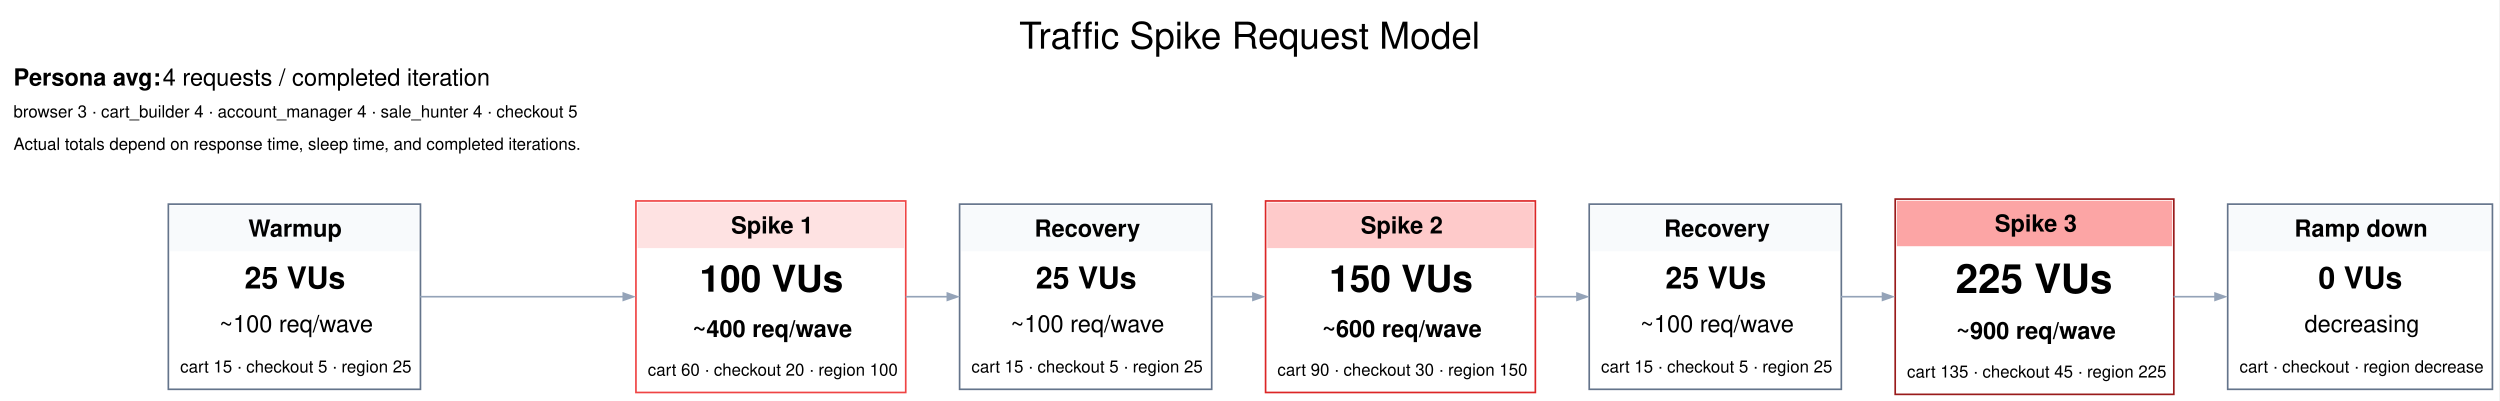
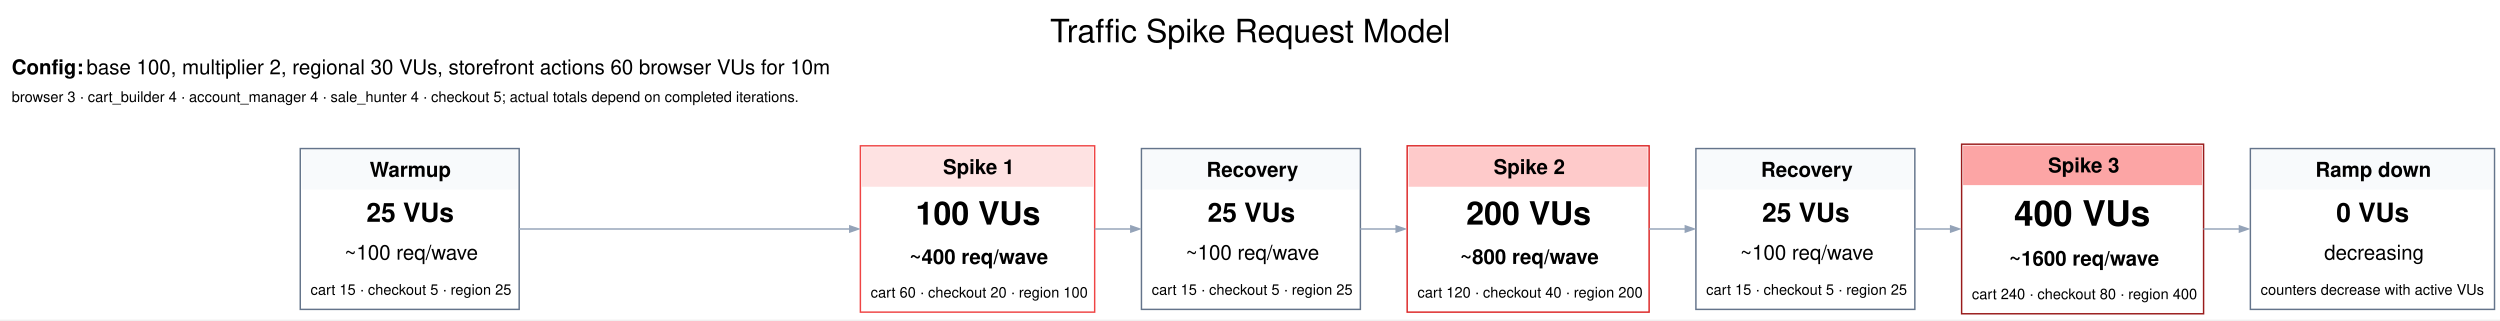
- <svg xmlns="http://www.w3.org/2000/svg" width="1485pt" height="238pt" viewBox="0.00 0.00 1485.00 238.00">
-   <g id="graph0" class="graph" transform="scale(1 1) rotate(0) translate(4 234.25)">
-     <polygon fill="white" stroke="none" points="-4,4 -4,-234.25 1480.5,-234.25 1480.5,4 -4,4" />
-     <text xml:space="preserve" text-anchor="middle" x="738.25" y="-205.35" font-family="Helvetica,sans-Serif" font-size="22.00">Traffic Spike Request Model</text>
+ <svg xmlns="http://www.w3.org/2000/svg" width="1710pt" height="219pt" viewBox="0.00 0.00 1710.00 219.00">
+   <g id="graph0" class="graph" transform="scale(1 1) rotate(0) translate(4 214.62)">
+     <polygon fill="white" stroke="none" points="-4,4 -4,-214.62 1706.25,-214.62 1706.25,4 -4,4" />
+     <text xml:space="preserve" text-anchor="middle" x="851.12" y="-185.72" font-family="Helvetica,sans-Serif" font-size="22.00">Traffic Spike Request Model</text>
    <g id="node1" class="node">
-       <polygon fill="#f8fafc" stroke="none" points="97,-85 97,-112 244.75,-112 244.75,-85 97,-85" />
-       <text xml:space="preserve" text-anchor="start" x="143.5" y="-93.7" font-family="Helvetica,sans-Serif" font-weight="bold" font-size="14.00">Warmup</text>
-       <text xml:space="preserve" text-anchor="start" x="141.25" y="-62.9" font-family="Helvetica,sans-Serif" font-weight="bold" font-size="18.00">25 VUs</text>
-       <text xml:space="preserve" text-anchor="start" x="126.25" y="-37" font-family="Helvetica,sans-Serif" font-size="14.00">~100 req/wave</text>
-       <text xml:space="preserve" text-anchor="start" x="103" y="-13" font-family="Helvetica,sans-Serif" font-size="10.00">cart 15 · checkout 5 · region 25</text>
-       <polygon fill="none" stroke="#64748b" points="96,-3 96,-113 245.75,-113 245.75,-3 96,-3" />
+       <polygon fill="#f8fafc" stroke="none" points="202.38,-85 202.38,-112 350.12,-112 350.12,-85 202.38,-85" />
+       <text xml:space="preserve" text-anchor="start" x="248.88" y="-93.7" font-family="Helvetica,sans-Serif" font-weight="bold" font-size="14.00">Warmup</text>
+       <text xml:space="preserve" text-anchor="start" x="246.62" y="-62.9" font-family="Helvetica,sans-Serif" font-weight="bold" font-size="18.00">25 VUs</text>
+       <text xml:space="preserve" text-anchor="start" x="231.62" y="-37" font-family="Helvetica,sans-Serif" font-size="14.00">~100 req/wave</text>
+       <text xml:space="preserve" text-anchor="start" x="208.38" y="-13" font-family="Helvetica,sans-Serif" font-size="10.00">cart 15 · checkout 5 · region 25</text>
+       <polygon fill="none" stroke="#64748b" points="201.38,-3 201.38,-113 351.12,-113 351.12,-3 201.38,-3" />
    </g>
    <g id="node2" class="node">
-       <polygon fill="#fee2e2" stroke="none" points="374.75,-86.88 374.75,-113.88 533,-113.88 533,-86.88 374.75,-86.88" />
-       <text xml:space="preserve" text-anchor="start" x="430.25" y="-95.58" font-family="Helvetica,sans-Serif" font-weight="bold" font-size="14.00">Spike 1</text>
-       <text xml:space="preserve" text-anchor="start" x="411.5" y="-60.98" font-family="Helvetica,sans-Serif" font-weight="bold" font-size="22.00">100 VUs</text>
-       <text xml:space="preserve" text-anchor="start" x="407.38" y="-34.08" font-family="Helvetica,sans-Serif" font-weight="bold" font-size="14.00">~400 req/wave</text>
-       <text xml:space="preserve" text-anchor="start" x="380.75" y="-11.12" font-family="Helvetica,sans-Serif" font-size="10.00">cart 60 · checkout 20 · region 100</text>
-       <polygon fill="none" stroke="#ef4444" points="373.75,-1.12 373.75,-114.88 534,-114.88 534,-1.12 373.75,-1.12" />
+       <polygon fill="#fee2e2" stroke="none" points="585.5,-86.88 585.5,-113.88 743.75,-113.88 743.75,-86.88 585.5,-86.88" />
+       <text xml:space="preserve" text-anchor="start" x="641" y="-95.58" font-family="Helvetica,sans-Serif" font-weight="bold" font-size="14.00">Spike 1</text>
+       <text xml:space="preserve" text-anchor="start" x="622.25" y="-60.98" font-family="Helvetica,sans-Serif" font-weight="bold" font-size="22.00">100 VUs</text>
+       <text xml:space="preserve" text-anchor="start" x="618.12" y="-34.08" font-family="Helvetica,sans-Serif" font-weight="bold" font-size="14.00">~400 req/wave</text>
+       <text xml:space="preserve" text-anchor="start" x="591.5" y="-11.12" font-family="Helvetica,sans-Serif" font-size="10.00">cart 60 · checkout 20 · region 100</text>
+       <polygon fill="none" stroke="#ef4444" points="584.5,-1.12 584.5,-114.88 744.75,-114.88 744.75,-1.12 584.5,-1.12" />
    </g>
    <g id="edge1" class="edge">
-       <path fill="none" stroke="#94a3b8" d="M245.6,-58C245.6,-58 366.25,-58 366.25,-58" />
-       <polygon fill="#94a3b8" stroke="#94a3b8" points="366.25,-60.1 372.25,-58 366.25,-55.9 366.25,-60.1" />
+       <path fill="none" stroke="#94a3b8" d="M350.67,-58C350.67,-58 577.26,-58 577.26,-58" />
+       <polygon fill="#94a3b8" stroke="#94a3b8" points="577.26,-60.1 583.26,-58 577.26,-55.9 577.26,-60.1" />
    </g>
    <g id="node3" class="node">
-       <polygon fill="#f8fafc" stroke="none" points="567,-85 567,-112 714.75,-112 714.75,-85 567,-85" />
-       <text xml:space="preserve" text-anchor="start" x="610.5" y="-93.7" font-family="Helvetica,sans-Serif" font-weight="bold" font-size="14.00">Recovery</text>
-       <text xml:space="preserve" text-anchor="start" x="611.25" y="-62.9" font-family="Helvetica,sans-Serif" font-weight="bold" font-size="18.00">25 VUs</text>
-       <text xml:space="preserve" text-anchor="start" x="596.25" y="-37" font-family="Helvetica,sans-Serif" font-size="14.00">~100 req/wave</text>
-       <text xml:space="preserve" text-anchor="start" x="573" y="-13" font-family="Helvetica,sans-Serif" font-size="10.00">cart 15 · checkout 5 · region 25</text>
-       <polygon fill="none" stroke="#64748b" points="566,-3 566,-113 715.75,-113 715.75,-3 566,-3" />
+       <polygon fill="#f8fafc" stroke="none" points="777.75,-85 777.75,-112 925.5,-112 925.5,-85 777.75,-85" />
+       <text xml:space="preserve" text-anchor="start" x="821.25" y="-93.7" font-family="Helvetica,sans-Serif" font-weight="bold" font-size="14.00">Recovery</text>
+       <text xml:space="preserve" text-anchor="start" x="822" y="-62.9" font-family="Helvetica,sans-Serif" font-weight="bold" font-size="18.00">25 VUs</text>
+       <text xml:space="preserve" text-anchor="start" x="807" y="-37" font-family="Helvetica,sans-Serif" font-size="14.00">~100 req/wave</text>
+       <text xml:space="preserve" text-anchor="start" x="783.75" y="-13" font-family="Helvetica,sans-Serif" font-size="10.00">cart 15 · checkout 5 · region 25</text>
+       <polygon fill="none" stroke="#64748b" points="776.75,-3 776.75,-113 926.5,-113 926.5,-3 776.75,-3" />
    </g>
    <g id="edge2" class="edge">
-       <path fill="none" stroke="#94a3b8" d="M533.99,-58C533.99,-58 558.74,-58 558.74,-58" />
-       <polygon fill="#94a3b8" stroke="#94a3b8" points="558.74,-60.1 564.74,-58 558.74,-55.9 558.74,-60.1" />
+       <path fill="none" stroke="#94a3b8" d="M744.74,-58C744.74,-58 769.49,-58 769.49,-58" />
+       <polygon fill="#94a3b8" stroke="#94a3b8" points="769.49,-60.1 775.49,-58 769.49,-55.9 769.49,-60.1" />
    </g>
    <g id="node4" class="node">
-       <polygon fill="#fecaca" stroke="none" points="748.75,-86.88 748.75,-113.88 907,-113.88 907,-86.88 748.75,-86.88" />
-       <text xml:space="preserve" text-anchor="start" x="804.25" y="-95.58" font-family="Helvetica,sans-Serif" font-weight="bold" font-size="14.00">Spike 2</text>
-       <text xml:space="preserve" text-anchor="start" x="785.5" y="-60.98" font-family="Helvetica,sans-Serif" font-weight="bold" font-size="22.00">150 VUs</text>
-       <text xml:space="preserve" text-anchor="start" x="781.38" y="-34.08" font-family="Helvetica,sans-Serif" font-weight="bold" font-size="14.00">~600 req/wave</text>
-       <text xml:space="preserve" text-anchor="start" x="754.75" y="-11.12" font-family="Helvetica,sans-Serif" font-size="10.00">cart 90 · checkout 30 · region 150</text>
-       <polygon fill="none" stroke="#dc2626" points="747.75,-1.12 747.75,-114.88 908,-114.88 908,-1.12 747.75,-1.12" />
+       <polygon fill="#fecaca" stroke="none" points="959.5,-86.88 959.5,-113.88 1123,-113.88 1123,-86.88 959.5,-86.88" />
+       <text xml:space="preserve" text-anchor="start" x="1017.62" y="-95.58" font-family="Helvetica,sans-Serif" font-weight="bold" font-size="14.00">Spike 2</text>
+       <text xml:space="preserve" text-anchor="start" x="998.88" y="-60.98" font-family="Helvetica,sans-Serif" font-weight="bold" font-size="22.00">200 VUs</text>
+       <text xml:space="preserve" text-anchor="start" x="994.75" y="-34.08" font-family="Helvetica,sans-Serif" font-weight="bold" font-size="14.00">~800 req/wave</text>
+       <text xml:space="preserve" text-anchor="start" x="965.5" y="-11.12" font-family="Helvetica,sans-Serif" font-size="10.00">cart 120 · checkout 40 · region 200</text>
+       <polygon fill="none" stroke="#dc2626" points="958.5,-1.12 958.5,-114.88 1124,-114.88 1124,-1.12 958.5,-1.12" />
    </g>
    <g id="edge3" class="edge">
-       <path fill="none" stroke="#94a3b8" d="M715.59,-58C715.59,-58 740.25,-58 740.25,-58" />
-       <polygon fill="#94a3b8" stroke="#94a3b8" points="740.25,-60.1 746.25,-58 740.25,-55.9 740.25,-60.1" />
+       <path fill="none" stroke="#94a3b8" d="M926.3,-58C926.3,-58 950.99,-58 950.99,-58" />
+       <polygon fill="#94a3b8" stroke="#94a3b8" points="950.99,-60.1 956.99,-58 950.99,-55.9 950.99,-60.1" />
    </g>
    <g id="node5" class="node">
-       <polygon fill="#f8fafc" stroke="none" points="941,-85 941,-112 1088.75,-112 1088.75,-85 941,-85" />
-       <text xml:space="preserve" text-anchor="start" x="984.5" y="-93.7" font-family="Helvetica,sans-Serif" font-weight="bold" font-size="14.00">Recovery</text>
-       <text xml:space="preserve" text-anchor="start" x="985.25" y="-62.9" font-family="Helvetica,sans-Serif" font-weight="bold" font-size="18.00">25 VUs</text>
-       <text xml:space="preserve" text-anchor="start" x="970.25" y="-37" font-family="Helvetica,sans-Serif" font-size="14.00">~100 req/wave</text>
-       <text xml:space="preserve" text-anchor="start" x="947" y="-13" font-family="Helvetica,sans-Serif" font-size="10.00">cart 15 · checkout 5 · region 25</text>
-       <polygon fill="none" stroke="#64748b" points="940,-3 940,-113 1089.75,-113 1089.75,-3 940,-3" />
+       <polygon fill="#f8fafc" stroke="none" points="1157,-85 1157,-112 1304.75,-112 1304.75,-85 1157,-85" />
+       <text xml:space="preserve" text-anchor="start" x="1200.5" y="-93.7" font-family="Helvetica,sans-Serif" font-weight="bold" font-size="14.00">Recovery</text>
+       <text xml:space="preserve" text-anchor="start" x="1201.25" y="-62.9" font-family="Helvetica,sans-Serif" font-weight="bold" font-size="18.00">25 VUs</text>
+       <text xml:space="preserve" text-anchor="start" x="1186.25" y="-37" font-family="Helvetica,sans-Serif" font-size="14.00">~100 req/wave</text>
+       <text xml:space="preserve" text-anchor="start" x="1163" y="-13" font-family="Helvetica,sans-Serif" font-size="10.00">cart 15 · checkout 5 · region 25</text>
+       <polygon fill="none" stroke="#64748b" points="1156,-3 1156,-113 1305.75,-113 1305.75,-3 1156,-3" />
    </g>
    <g id="edge4" class="edge">
-       <path fill="none" stroke="#94a3b8" d="M907.99,-58C907.99,-58 932.74,-58 932.74,-58" />
-       <polygon fill="#94a3b8" stroke="#94a3b8" points="932.74,-60.1 938.74,-58 932.74,-55.9 932.74,-60.1" />
+       <path fill="none" stroke="#94a3b8" d="M1123.87,-58C1123.87,-58 1148.77,-58 1148.77,-58" />
+       <polygon fill="#94a3b8" stroke="#94a3b8" points="1148.77,-60.1 1154.77,-58 1148.77,-55.9 1148.77,-60.1" />
    </g>
    <g id="node6" class="node">
-       <polygon fill="#fca5a5" stroke="none" points="1122.75,-88 1122.75,-115 1286.25,-115 1286.25,-88 1122.75,-88" />
-       <text xml:space="preserve" text-anchor="start" x="1180.88" y="-96.7" font-family="Helvetica,sans-Serif" font-weight="bold" font-size="14.00">Spike 3</text>
-       <text xml:space="preserve" text-anchor="start" x="1157.62" y="-60.2" font-family="Helvetica,sans-Serif" font-weight="bold" font-size="24.00">225 VUs</text>
-       <text xml:space="preserve" text-anchor="start" x="1158" y="-32.95" font-family="Helvetica,sans-Serif" font-weight="bold" font-size="14.00">~900 req/wave</text>
-       <text xml:space="preserve" text-anchor="start" x="1128.75" y="-10" font-family="Helvetica,sans-Serif" font-size="10.00">cart 135 · checkout 45 · region 225</text>
-       <polygon fill="none" stroke="#991b1b" points="1121.75,0 1121.75,-116 1287.25,-116 1287.25,0 1121.75,0" />
+       <polygon fill="#fca5a5" stroke="none" points="1338.75,-88 1338.75,-115 1502.25,-115 1502.25,-88 1338.75,-88" />
+       <text xml:space="preserve" text-anchor="start" x="1396.88" y="-96.7" font-family="Helvetica,sans-Serif" font-weight="bold" font-size="14.00">Spike 3</text>
+       <text xml:space="preserve" text-anchor="start" x="1373.62" y="-60.2" font-family="Helvetica,sans-Serif" font-weight="bold" font-size="24.00">400 VUs</text>
+       <text xml:space="preserve" text-anchor="start" x="1370.25" y="-32.95" font-family="Helvetica,sans-Serif" font-weight="bold" font-size="14.00">~1600 req/wave</text>
+       <text xml:space="preserve" text-anchor="start" x="1344.75" y="-10" font-family="Helvetica,sans-Serif" font-size="10.00">cart 240 · checkout 80 · region 400</text>
+       <polygon fill="none" stroke="#991b1b" points="1337.75,0 1337.75,-116 1503.25,-116 1503.25,0 1337.75,0" />
    </g>
    <g id="edge5" class="edge">
-       <path fill="none" stroke="#94a3b8" d="M1089.55,-58C1089.55,-58 1114.24,-58 1114.24,-58" />
-       <polygon fill="#94a3b8" stroke="#94a3b8" points="1114.24,-60.1 1120.24,-58 1114.24,-55.9 1114.24,-60.1" />
+       <path fill="none" stroke="#94a3b8" d="M1305.55,-58C1305.55,-58 1330.24,-58 1330.24,-58" />
+       <polygon fill="#94a3b8" stroke="#94a3b8" points="1330.24,-60.1 1336.24,-58 1330.24,-55.9 1330.24,-60.1" />
    </g>
    <g id="node7" class="node">
-       <polygon fill="#f8fafc" stroke="none" points="1320.25,-85 1320.25,-112 1475.5,-112 1475.5,-85 1320.25,-85" />
-       <text xml:space="preserve" text-anchor="start" x="1358.88" y="-93.7" font-family="Helvetica,sans-Serif" font-weight="bold" font-size="14.00">Ramp down</text>
-       <text xml:space="preserve" text-anchor="start" x="1373.12" y="-62.9" font-family="Helvetica,sans-Serif" font-weight="bold" font-size="18.00">0 VUs</text>
-       <text xml:space="preserve" text-anchor="start" x="1364.88" y="-37" font-family="Helvetica,sans-Serif" font-size="14.00">decreasing</text>
-       <text xml:space="preserve" text-anchor="start" x="1326.25" y="-13" font-family="Helvetica,sans-Serif" font-size="10.00">cart · checkout · region decrease</text>
-       <polygon fill="none" stroke="#64748b" points="1319.25,-3 1319.25,-113 1476.5,-113 1476.5,-3 1319.25,-3" />
+       <polygon fill="#f8fafc" stroke="none" points="1536.25,-85 1536.25,-112 1701.25,-112 1701.25,-85 1536.25,-85" />
+       <text xml:space="preserve" text-anchor="start" x="1579.75" y="-93.7" font-family="Helvetica,sans-Serif" font-weight="bold" font-size="14.00">Ramp down</text>
+       <text xml:space="preserve" text-anchor="start" x="1594" y="-62.9" font-family="Helvetica,sans-Serif" font-weight="bold" font-size="18.00">0 VUs</text>
+       <text xml:space="preserve" text-anchor="start" x="1585.75" y="-37" font-family="Helvetica,sans-Serif" font-size="14.00">decreasing</text>
+       <text xml:space="preserve" text-anchor="start" x="1542.25" y="-13" font-family="Helvetica,sans-Serif" font-size="10.00">counters decrease with active VUs</text>
+       <polygon fill="none" stroke="#64748b" points="1535.25,-3 1535.25,-113 1702.25,-113 1702.25,-3 1535.25,-3" />
    </g>
    <g id="edge6" class="edge">
-       <path fill="none" stroke="#94a3b8" d="M1287.07,-58C1287.07,-58 1311.75,-58 1311.75,-58" />
-       <polygon fill="#94a3b8" stroke="#94a3b8" points="1311.75,-60.1 1317.75,-58 1311.75,-55.9 1311.75,-60.1" />
+       <path fill="none" stroke="#94a3b8" d="M1503.14,-58C1503.14,-58 1527.77,-58 1527.77,-58" />
+       <polygon fill="#94a3b8" stroke="#94a3b8" points="1527.77,-60.1 1533.77,-58 1527.77,-55.9 1527.77,-60.1" />
    </g>
    <g id="node8" class="node">
-       <text xml:space="preserve" text-anchor="start" x="4" y="-183.45" font-family="Helvetica,sans-Serif" font-weight="bold" font-size="14.00">Persona avg:</text>
-       <text xml:space="preserve" text-anchor="start" x="88.75" y="-183.45" font-family="Helvetica,sans-Serif" font-size="14.00"> 4 requests / completed iteration</text>
-       <text xml:space="preserve" text-anchor="start" x="4" y="-164.5" font-family="Helvetica,sans-Serif" font-size="10.00">browser 3 · cart_builder 4 · account_manager 4 · sale_hunter 4 · checkout 5</text>
-       <text xml:space="preserve" text-anchor="start" x="4" y="-145.25" font-family="Helvetica,sans-Serif" font-size="10.00">Actual totals depend on response time, sleep time, and completed iterations.</text>
+       <text xml:space="preserve" text-anchor="start" x="4" y="-163.82" font-family="Helvetica,sans-Serif" font-weight="bold" font-size="14.00">Config:</text>
+       <text xml:space="preserve" text-anchor="start" x="51.25" y="-163.82" font-family="Helvetica,sans-Serif" font-size="14.00"> base 100, multiplier 2, regional 30 VUs, storefront actions 60 browser VUs for 10m</text>
+       <text xml:space="preserve" text-anchor="start" x="4" y="-144.88" font-family="Helvetica,sans-Serif" font-size="10.00">browser 3 · cart_builder 4 · account_manager 4 · sale_hunter 4 · checkout 5; actual totals depend on completed iterations.</text>
    </g>
  </g>
</svg>
